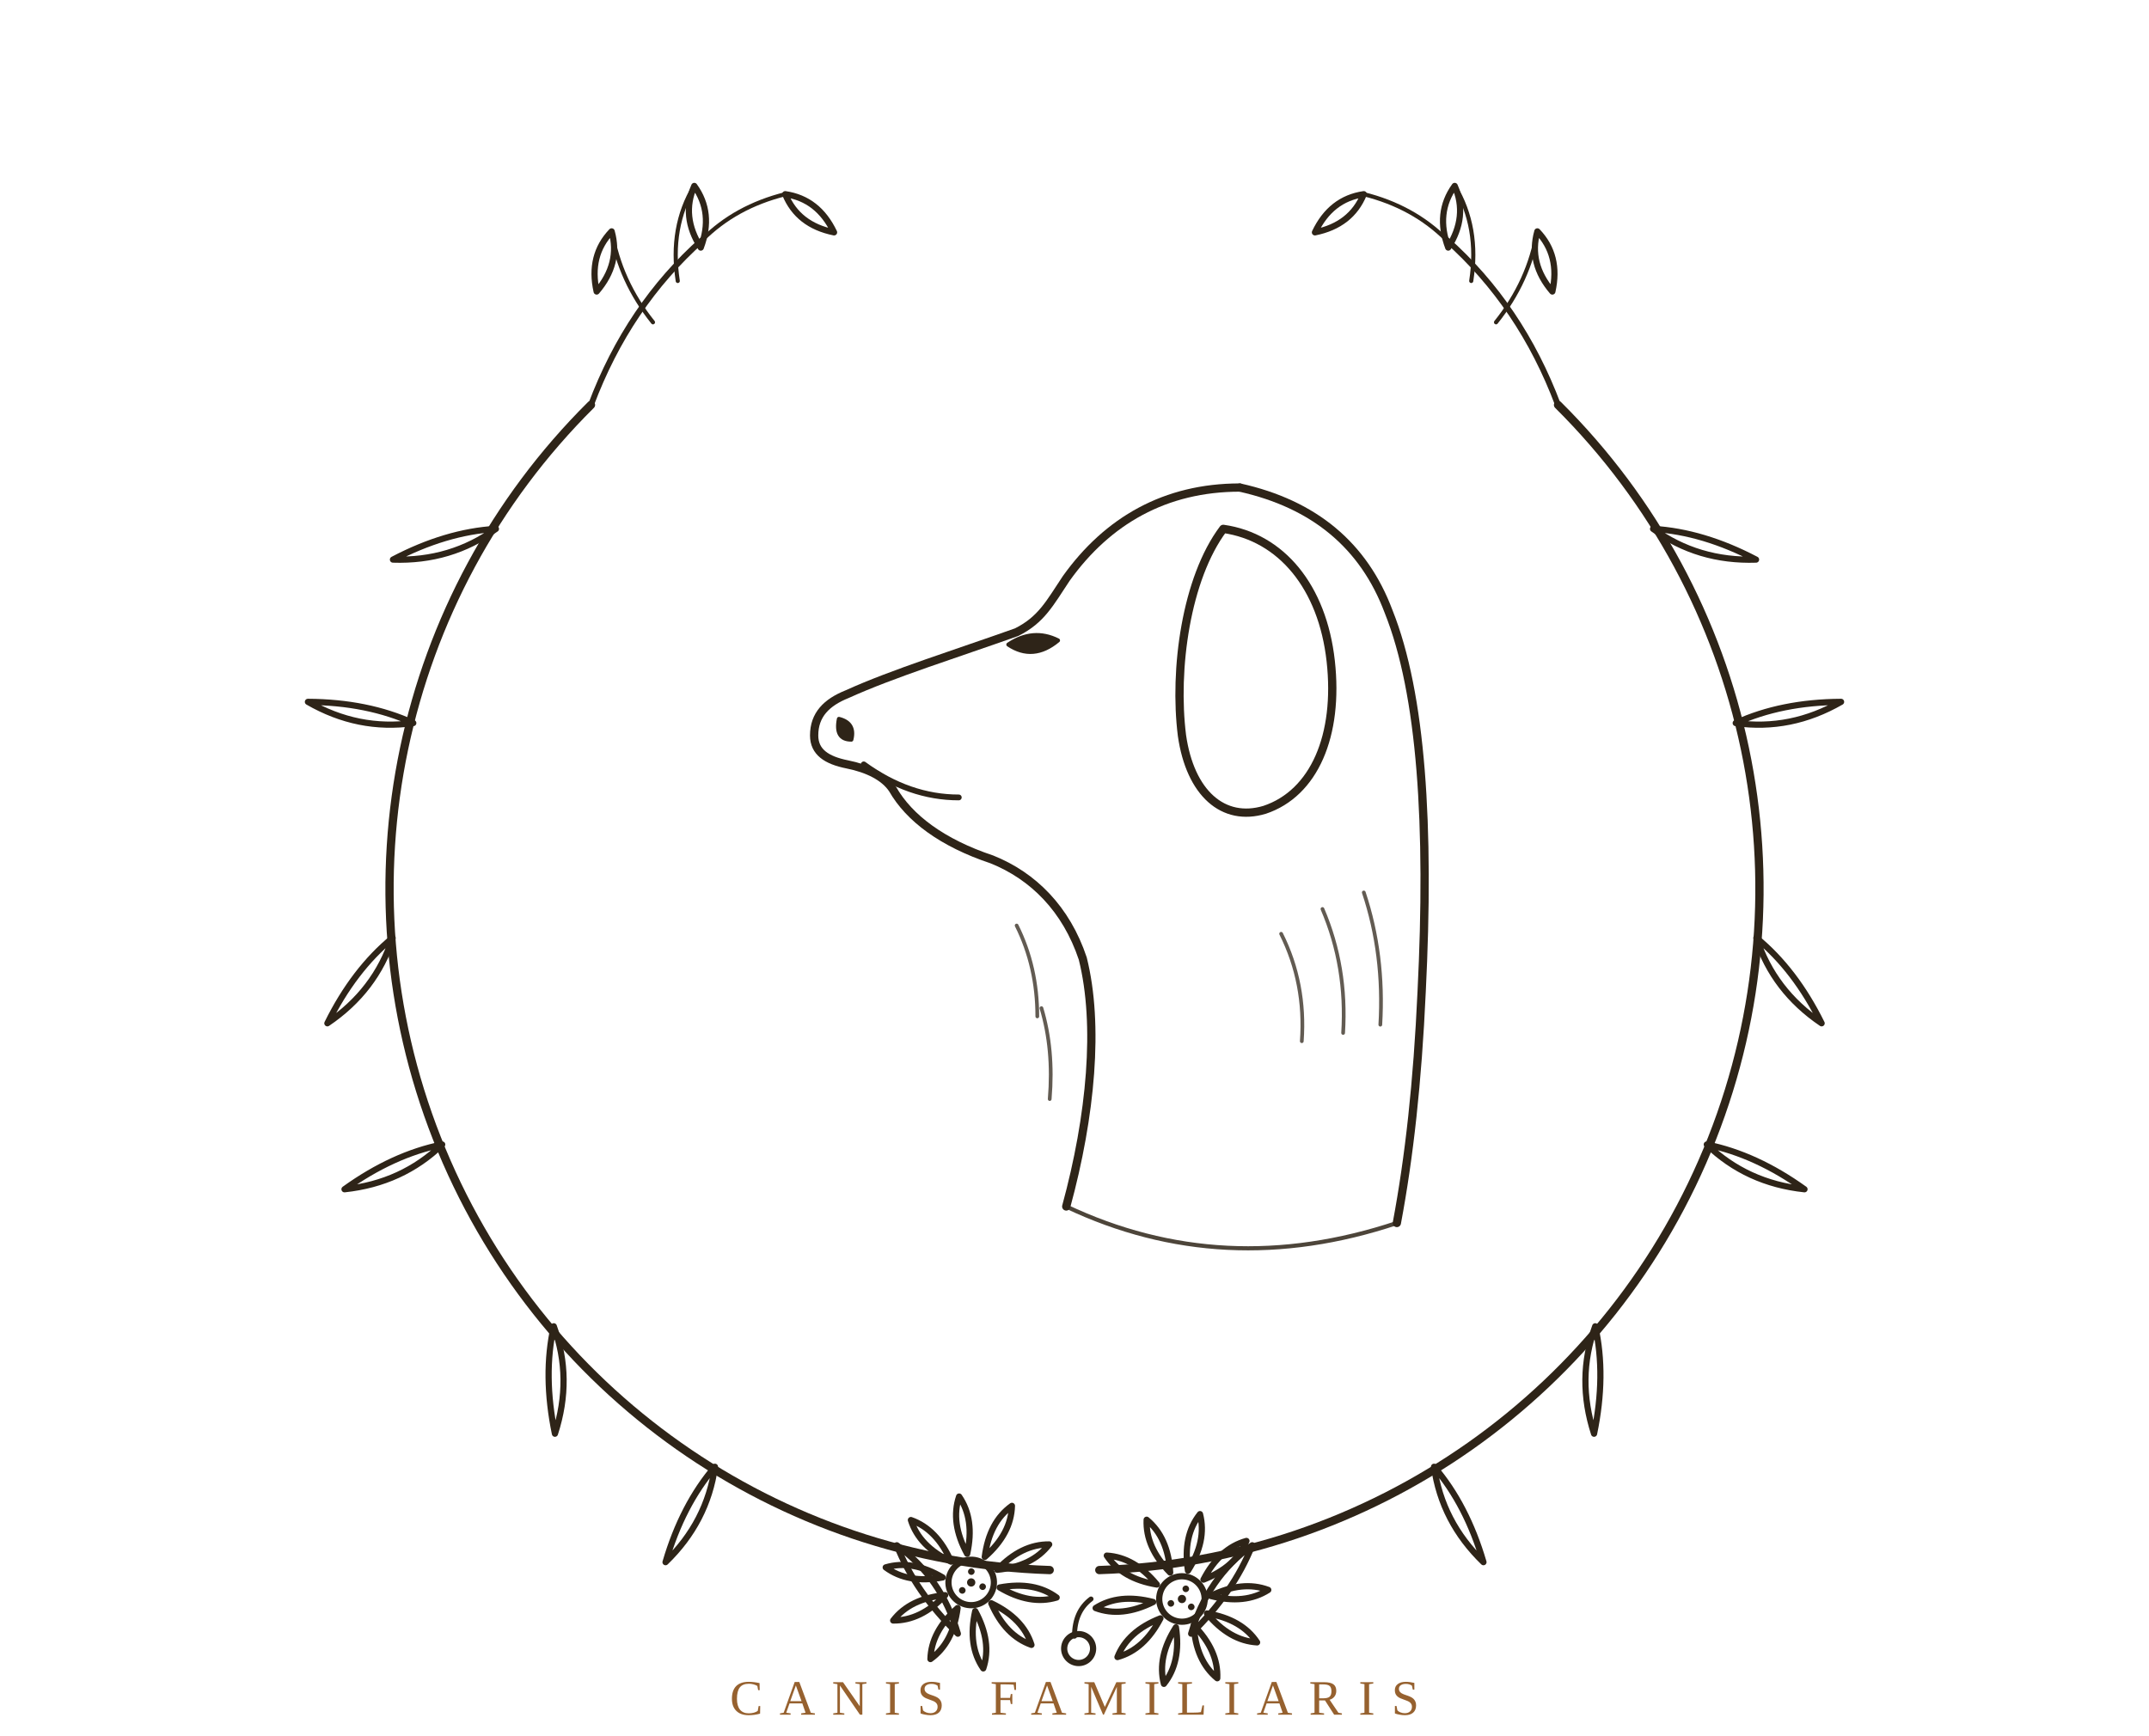
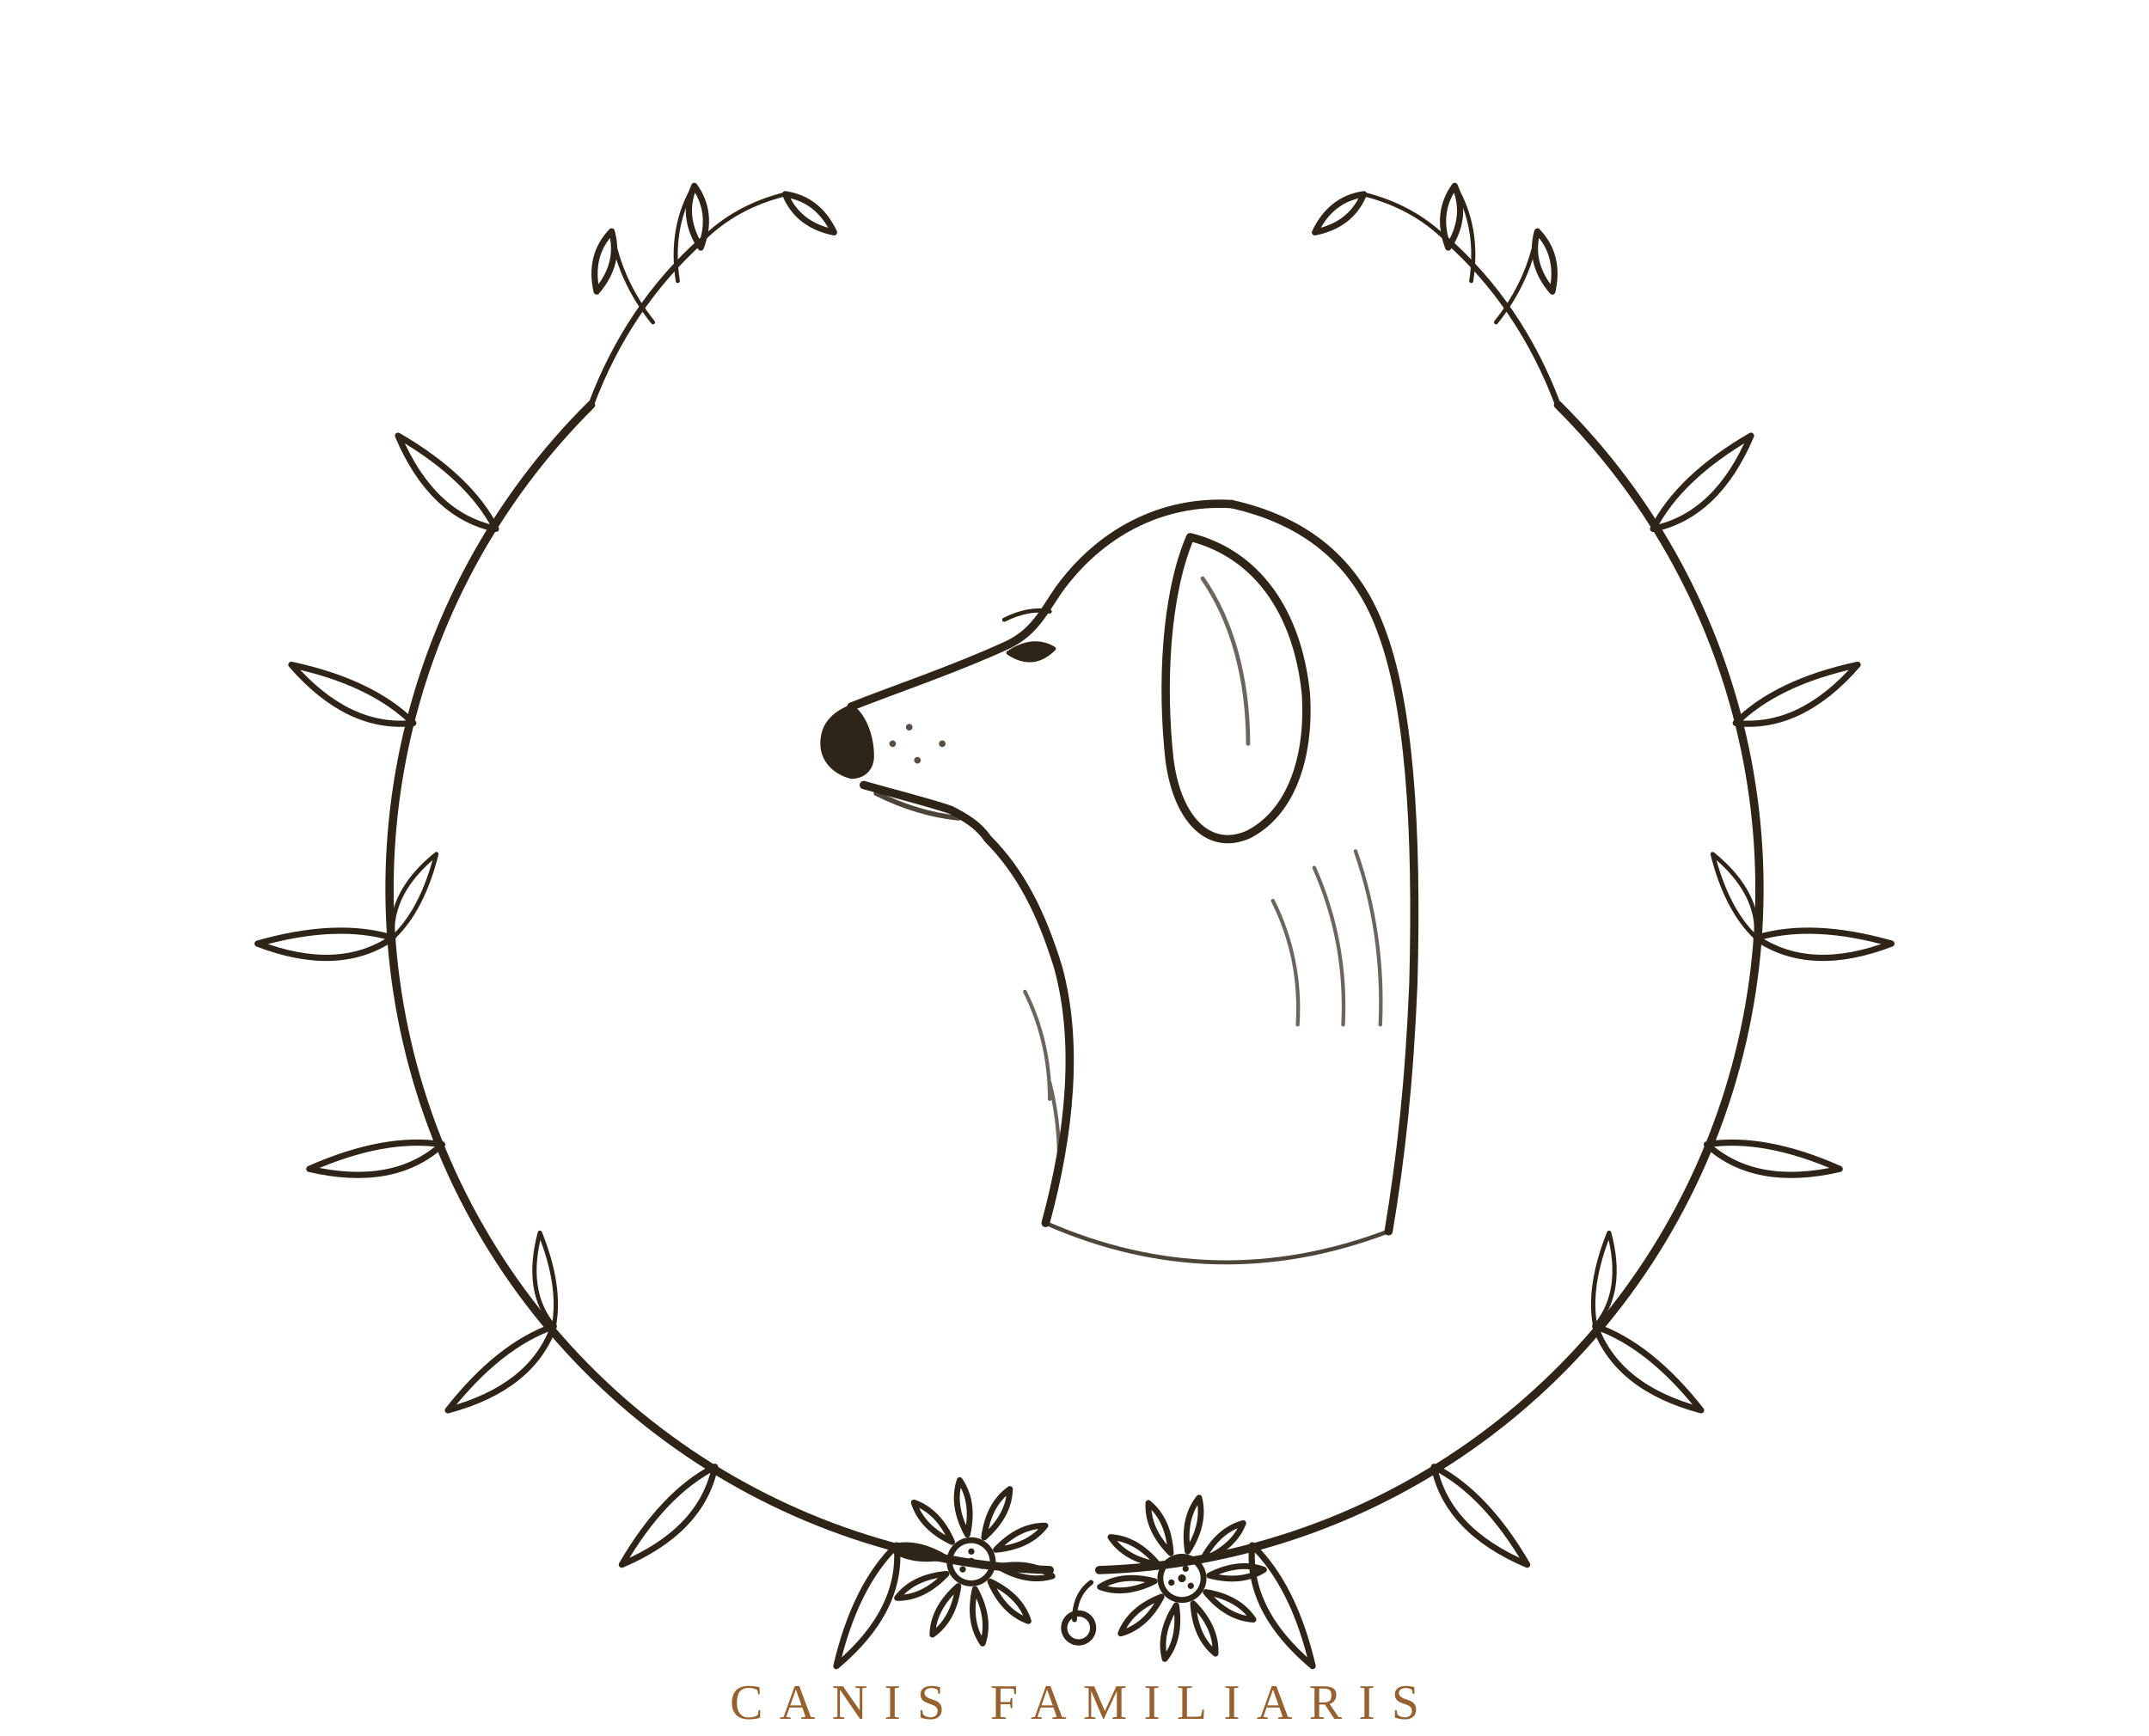
<svg xmlns="http://www.w3.org/2000/svg" width="520" height="420" viewBox="0 0 520 420">
  <defs>
-     <path id="lf" d="M0 0Q10 -9 24 -10Q12 -2 0 0Z" />
+     <path id="lf" d="M0 0Q9 -13 30 -13Q14 -1 0 0Z" />
    <path id="pt" d="M0 -7Q3 -15 0 -21Q-3 -15 0 -7" />
    <path id="sp" d="M0 0Q4 7 0 15Q-4 7 0 0Z" />
    <g id="cham">
      <use href="#pt" />
      <use href="#pt" transform="rotate(36)" />
      <use href="#pt" transform="rotate(72)" />
      <use href="#pt" transform="rotate(108)" />
      <use href="#pt" transform="rotate(144)" />
      <use href="#pt" transform="rotate(180)" />
      <use href="#pt" transform="rotate(216)" />
      <use href="#pt" transform="rotate(252)" />
      <use href="#pt" transform="rotate(288)" />
      <use href="#pt" transform="rotate(324)" />
      <circle r="5.5" />
      <g fill="#2e2418" stroke="none">
        <circle r="1" />
        <circle cx="2.6" cy="1.4" r="0.8" />
        <circle cx="-2.4" cy="1.6" r="0.8" />
        <circle cx="0.4" cy="-2.6" r="0.8" />
      </g>
    </g>
    <g id="branch">
      <path d="M254 380A165 165 0 0 1 143 98" stroke-width="2" />
-       <use href="#lf" transform="translate(217 374) rotate(78)" />
-       <use href="#lf" transform="translate(173 355) rotate(140)" />
-       <use href="#lf" transform="translate(134 321) rotate(112)" />
-       <use href="#lf" transform="translate(107 277) rotate(178)" />
-       <use href="#lf" transform="translate(95 227) rotate(150)" />
-       <use href="#lf" transform="translate(100 175) rotate(214)" />
-       <use href="#lf" transform="translate(120 128) rotate(186)" />
+       <use href="#lf" transform="translate(217 374) rotate(140)" />
+       <use href="#lf" transform="translate(173 355) rotate(157)" />
+       <use href="#lf" transform="translate(134 321) rotate(285) scale(0.7)" />
+       <use href="#lf" transform="translate(134 321) rotate(165)" />
+       <use href="#lf" transform="translate(107 277) rotate(193)" />
+       <use href="#lf" transform="translate(95 227) rotate(321) scale(0.7)" />
+       <use href="#lf" transform="translate(95 227) rotate(201)" />
+       <use href="#lf" transform="translate(100 175) rotate(229)" />
+       <use href="#lf" transform="translate(120 128) rotate(247)" />
      <path d="M143 98Q152 74 170 58" stroke-width="1.4" />
      <path d="M158 78Q150 68 148 56M164 68Q162 55 168 45M170 58Q178 50 190 47" stroke-width="1" />
      <use href="#sp" transform="translate(148 56) rotate(14)" />
      <use href="#sp" transform="translate(168 45) rotate(-6)" />
      <use href="#sp" transform="translate(190 47) rotate(-52)" />
    </g>
  </defs>
  <g stroke="#2e2418" fill="none" stroke-linecap="round" stroke-linejoin="round" stroke-width="1.5">
    <use href="#branch" />
    <use href="#branch" transform="translate(520 0) scale(-1 1)" />
-     <use href="#cham" transform="translate(235 383) rotate(-8)" />
-     <use href="#cham" transform="translate(286 387) rotate(12)" />
-     <path d="M260 396q0-6 4-9" stroke-width="1.2" />
-     <circle cx="261" cy="399" r="3.5" />
+     <use href="#cham" transform="translate(235 378) rotate(-8) scale(0.95)" />
+     <use href="#cham" transform="translate(286 382) rotate(12) scale(0.95)" />
+     <path d="M260 392q0-6 4-9" stroke-width="1.2" />
+     <circle cx="261" cy="394" r="3.5" />
    <g stroke-width="2">
-       <path d="M300 118C282 118 268 126 258 140C254 146 252 150 246 153C232 158 216 163 205 168C200 170 197 173 197 178C197 182 200 184 205 185C210 186 214 188 216 191C220 198 228 204 240 208C250 212 258 220 262 232C266 248 264 270 258 292" />
-       <path d="M300 118C318 122 330 132 336 148C344 168 346 200 344 240C343 262 341 280 338 296" />
-       <path d="M296 128C310 130 320 142 322 160C324 178 318 192 306 196C296 199 288 192 286 178C284 162 287 140 296 128Z" />
+       <path d="M298 122C281 121 266 129 256 143C252 149 250 153 244 156C231 162 216 167 206 171" />
+       <path d="M209 190C216 192 224 194 230 196C234 198 237 200 239 203C247 211 252 221 256 234C261 252 259 274 253 296" />
+       <path d="M298 122C316 126 328 136 334 152C341 170 343 200 342 238C341 262 339 280 336 298" />
+       <path d="M288 130C304 134 314 148 316 168C317 184 312 197 302 202C293 206 285 199 283 184C281 166 282 144 288 130Z" />
    </g>
-     <path d="M209 185Q220 193 232 193" stroke-width="1.4" />
-     <path d="M203 174q4 1 3 5q-4 0-3-5Z" fill="#2e2418" stroke-width="1" />
-     <path d="M244 156q6-4 12-1q-6 5-12 1Z" fill="#2e2418" stroke-width="1" />
-     <path d="M258 292Q296 310 338 296" stroke-width="1" opacity="0.85" />
-     <g stroke-width="0.9" opacity="0.75">
-       <path d="M320 220q6 14 5 30M330 216q5 15 4 32M310 226q6 12 5 26" />
-       <path d="M246 224q5 10 5 22M252 244q3 10 2 22" />
+     <path d="M206 171C201 173 199 176 199 180C199 184 202 187 206 188C209 188 211 186 211 183C211 178 209 173 206 171Z" fill="#2e2418" stroke-width="1" />
+     <path d="M212 192Q222 197 232 198" stroke-width="1.2" opacity="0.85" />
+     <path d="M244 158q6-4 11-1q-5 5-11 1Z" fill="#2e2418" stroke-width="1" />
+     <path d="M243 150q6-3 11-2" stroke-width="1" />
+     <path d="M291 140C298 150 302 164 302 180" stroke-width="1" opacity="0.7" />
+     <g fill="#2e2418" stroke="none" opacity="0.8">
+       <circle cx="216" cy="180" r="0.8" />
+       <circle cx="222" cy="184" r="0.8" />
+       <circle cx="228" cy="180" r="0.8" />
+       <circle cx="220" cy="176" r="0.8" />
+     </g>
+     <path d="M253 296Q294 314 336 298" stroke-width="1" opacity="0.85" />
+     <g stroke-width="0.9" opacity="0.7">
+       <path d="M318 210q8 18 7 38M328 206q7 20 6 42M308 218q7 14 6 30" />
+       <path d="M248 240q6 12 6 26M254 262q3 12 2 24" />
    </g>
  </g>
-   <text x="260" y="415" text-anchor="middle" font-family="Georgia, 'Times New Roman', serif" font-size="12" letter-spacing="4" fill="#96612f">CANIS FAMILIARIS</text>
+   <text x="260" y="416" text-anchor="middle" font-family="Georgia, 'Times New Roman', serif" font-size="12" letter-spacing="4" fill="#96612f">CANIS FAMILIARIS</text>
</svg>
